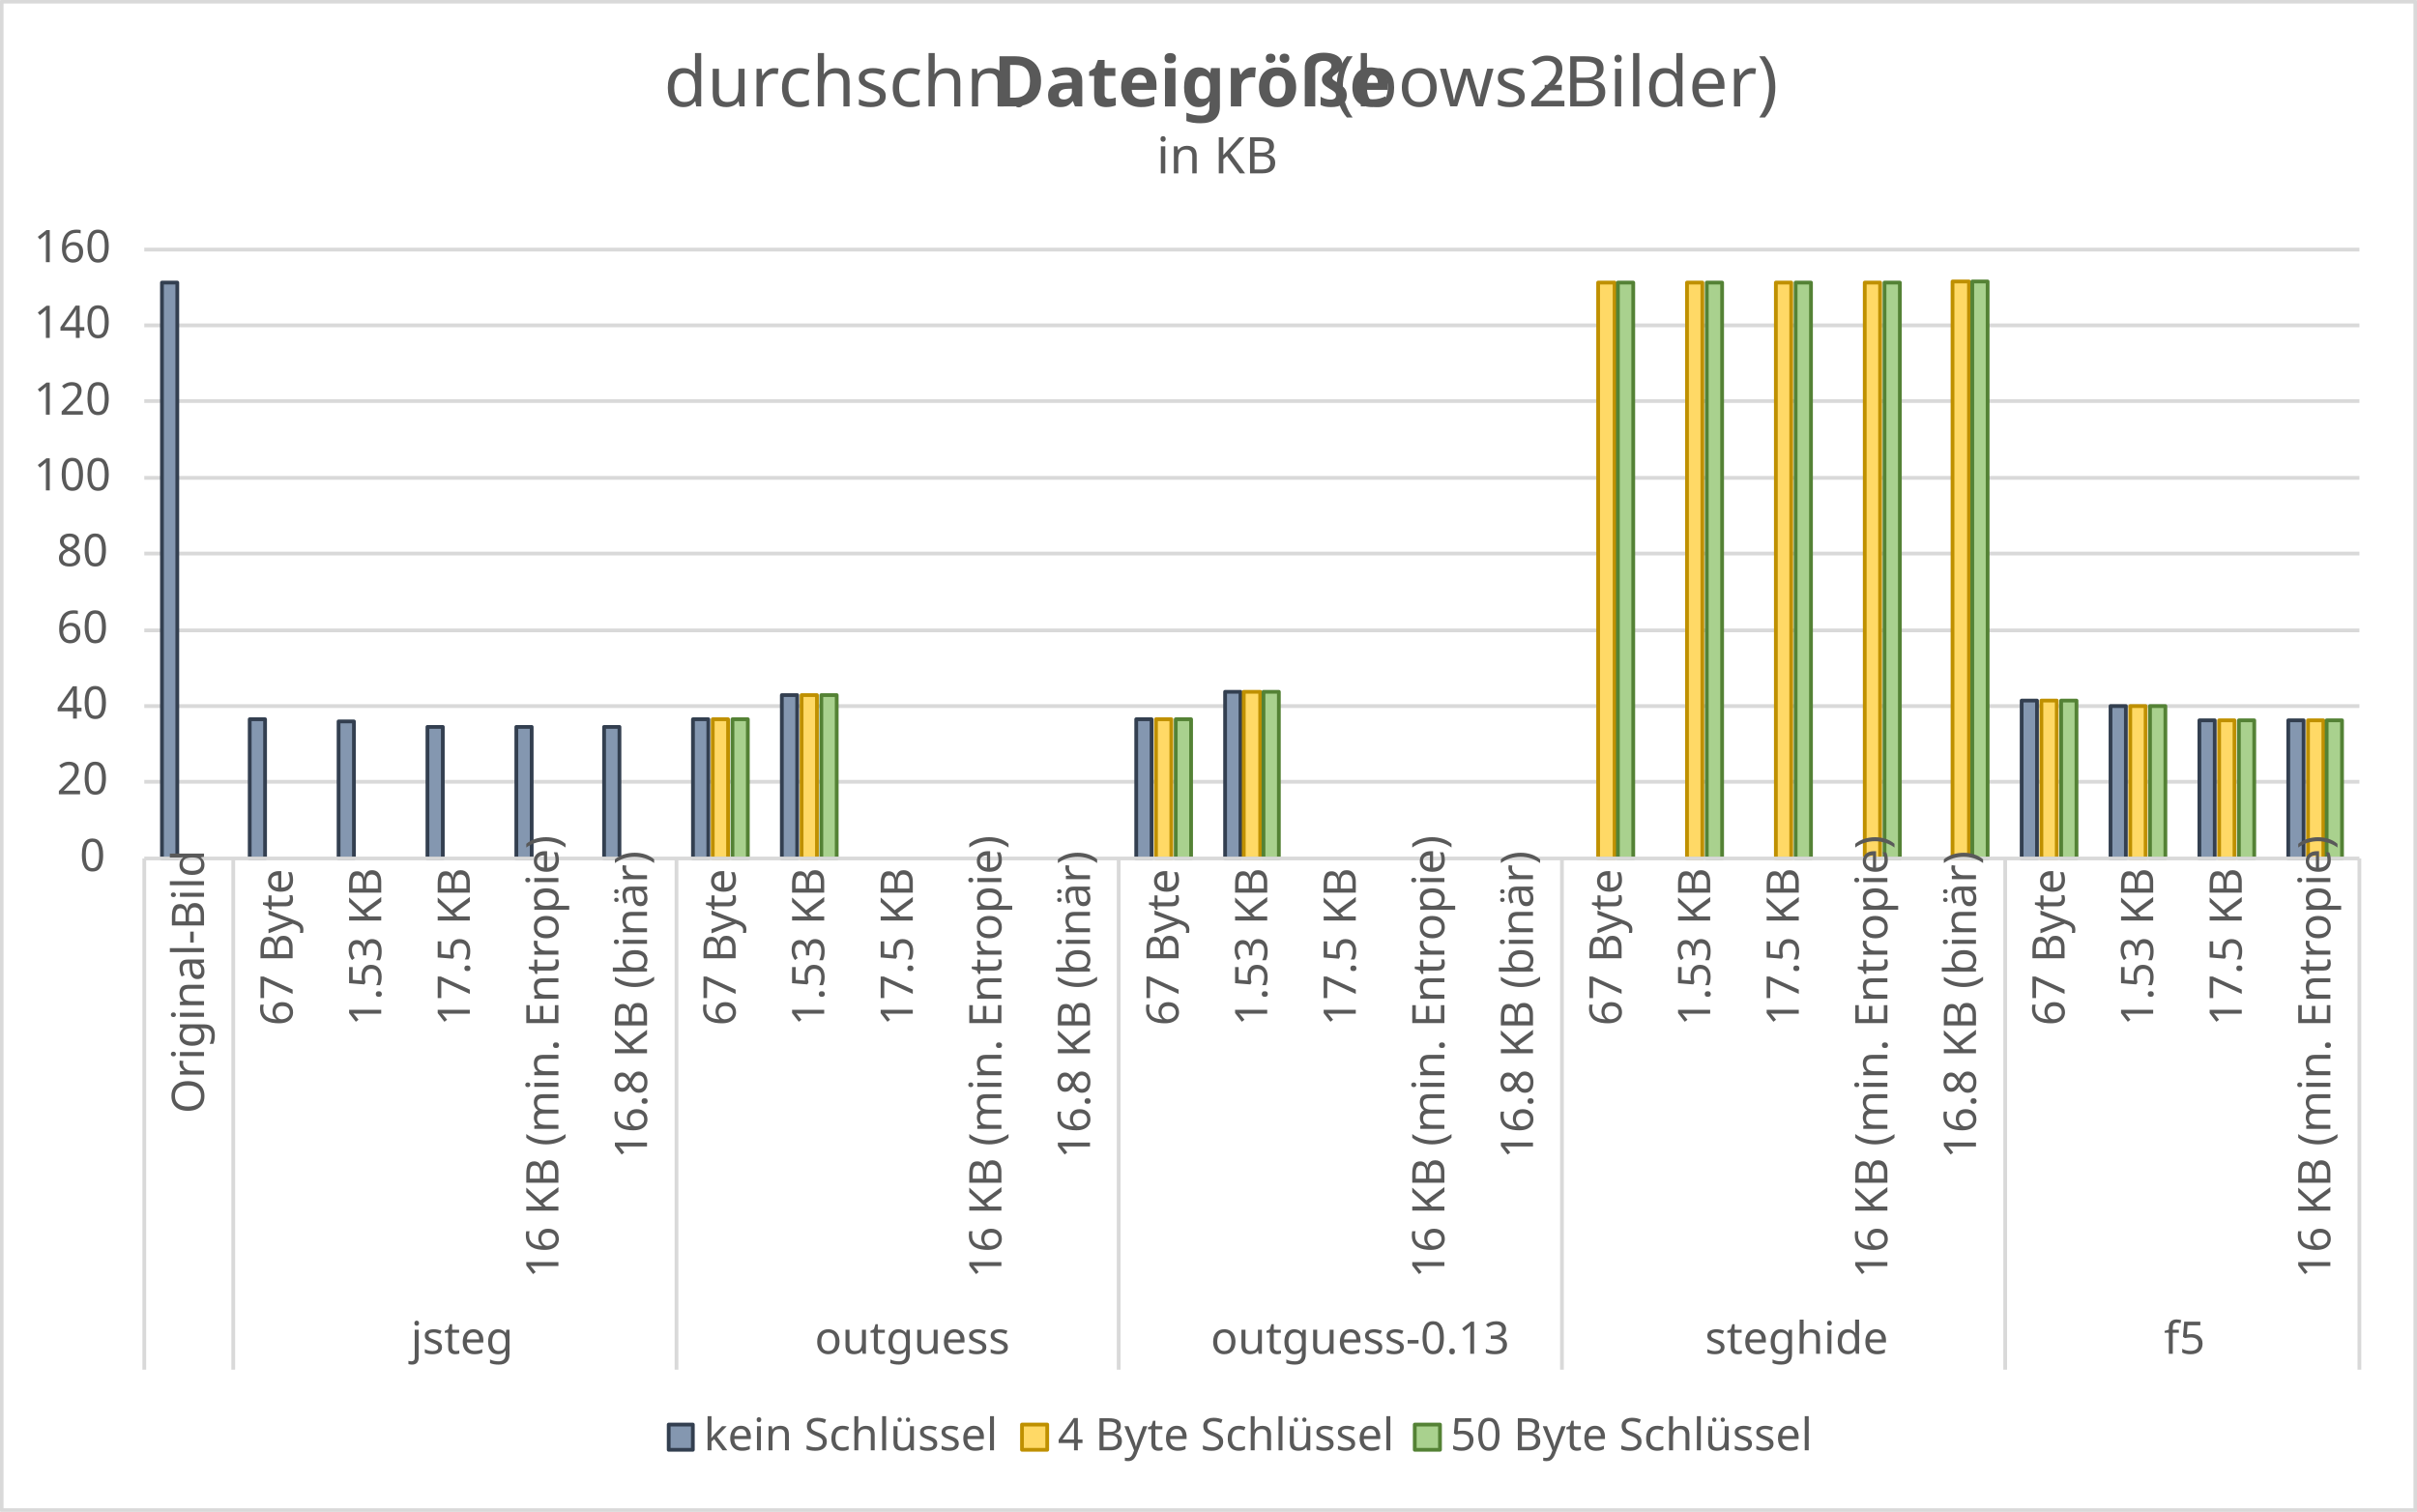
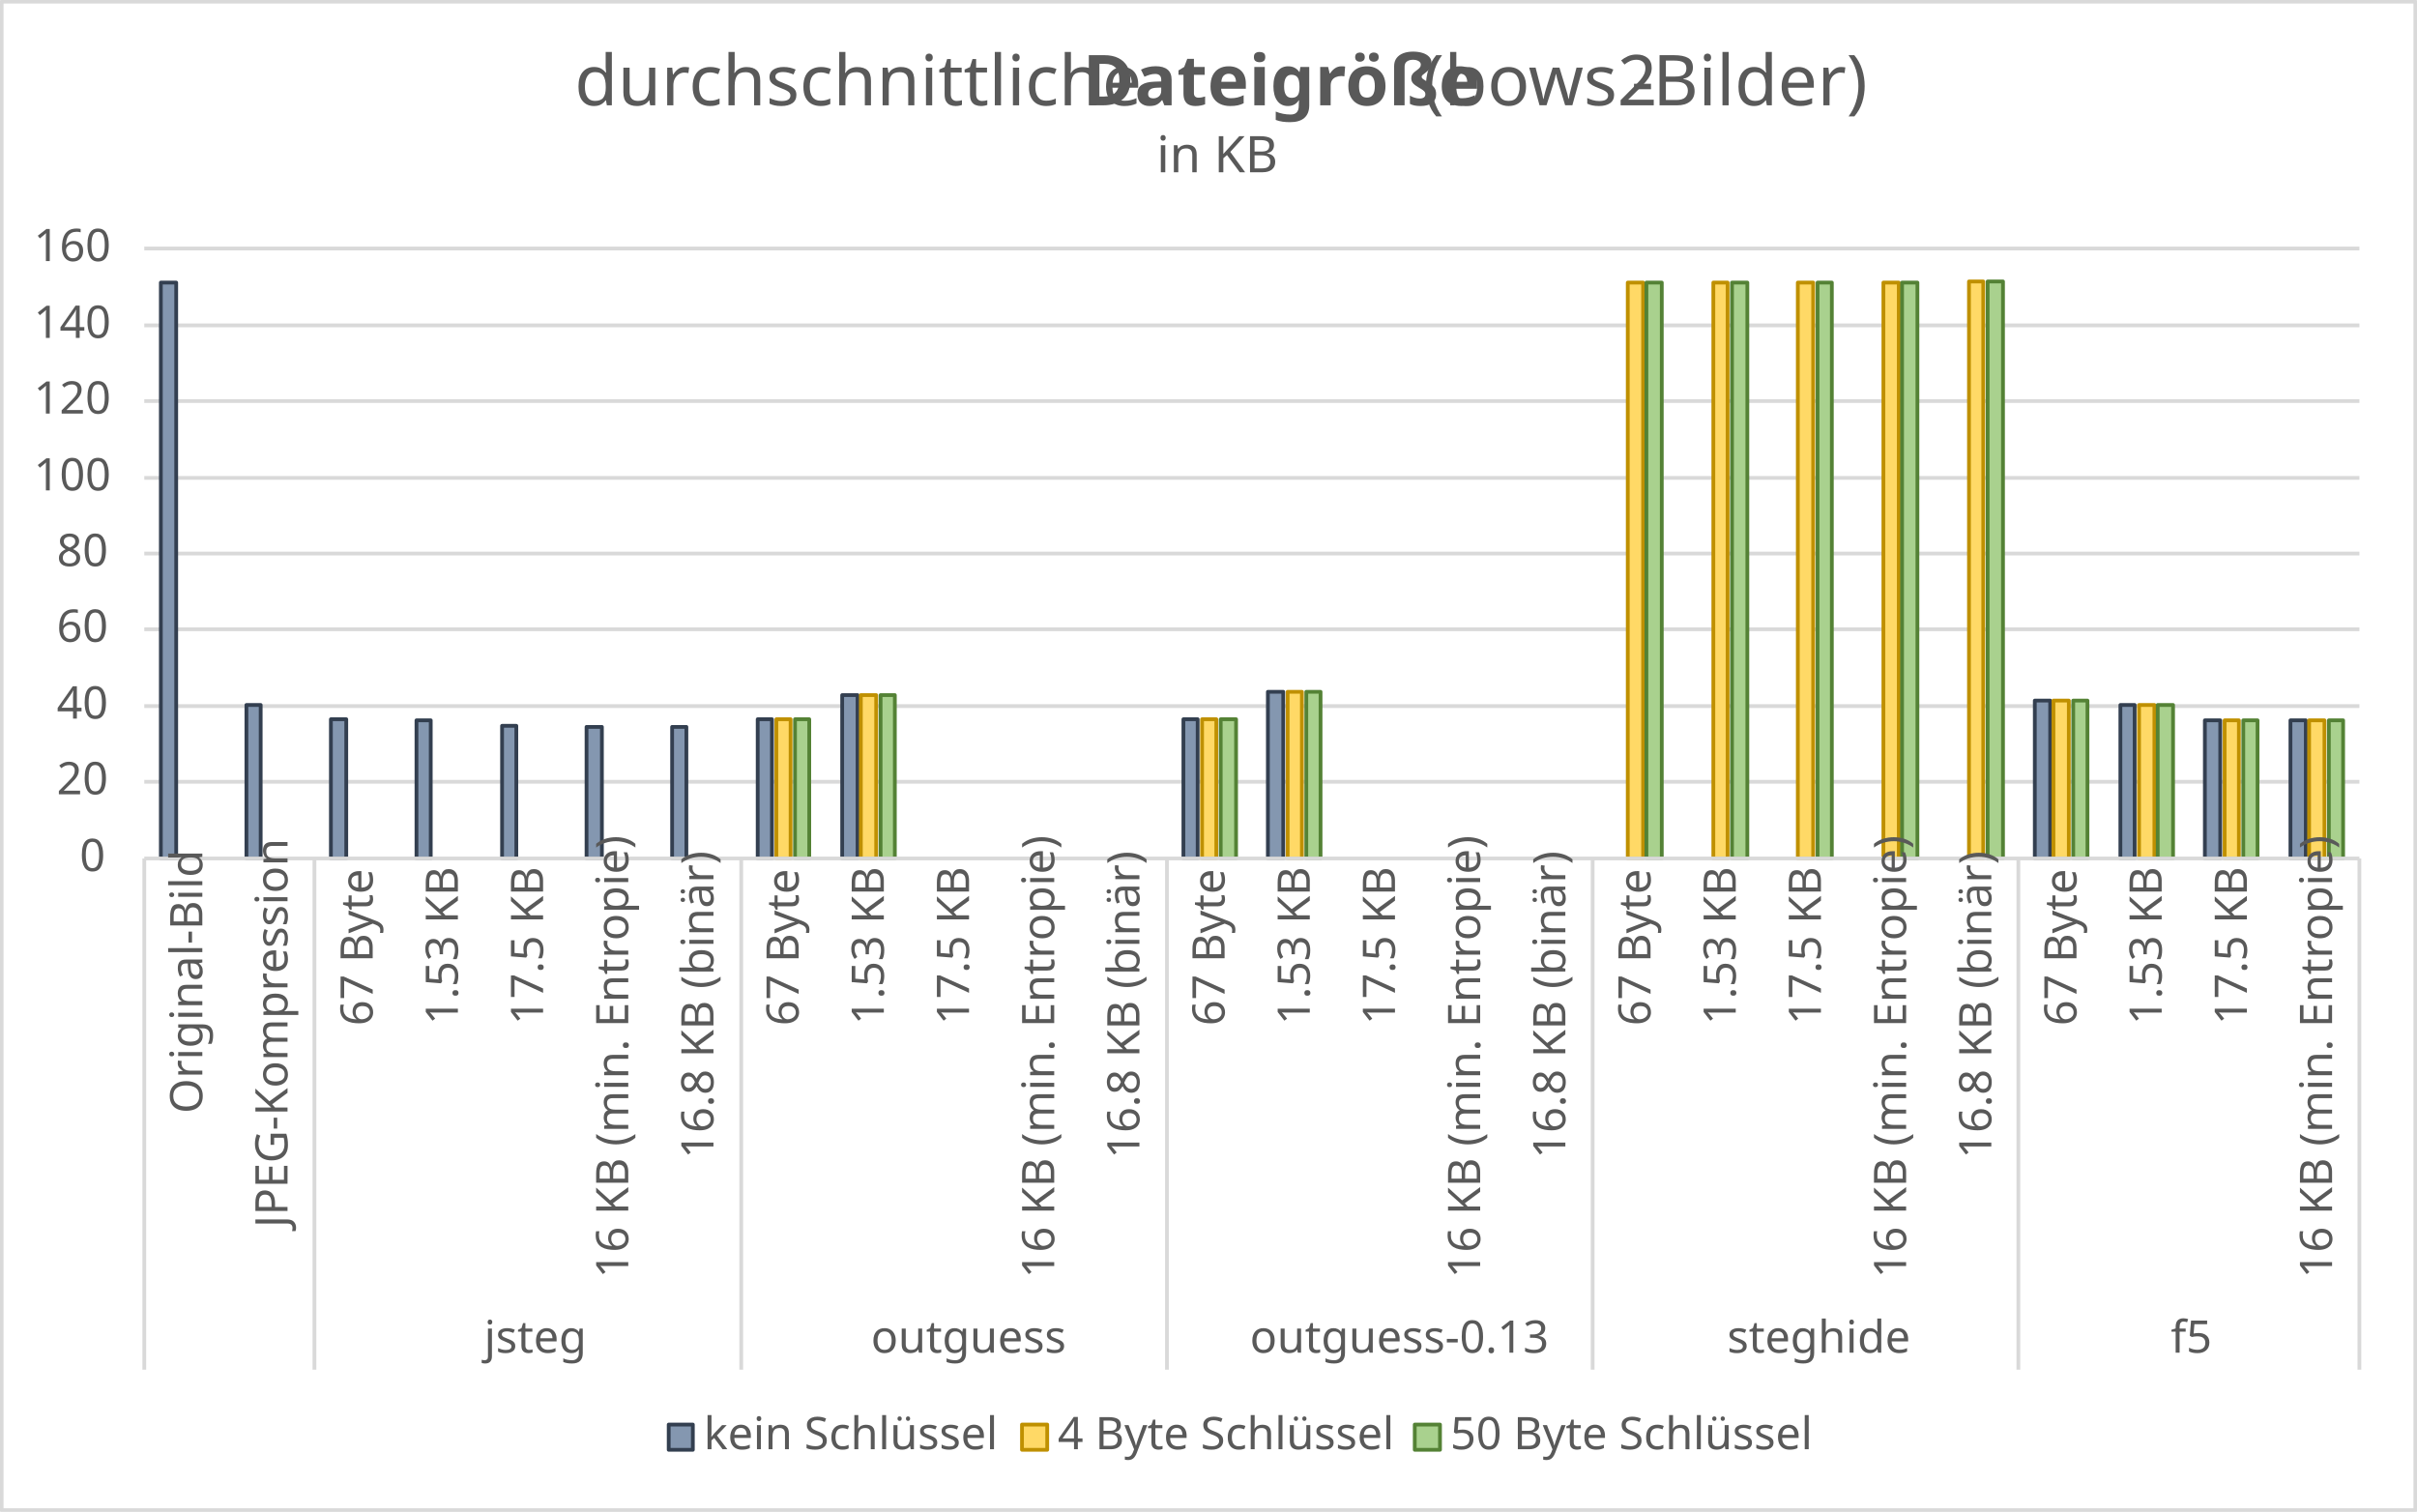
<svg xmlns="http://www.w3.org/2000/svg" width="2203" height="1378" xml:space="preserve" overflow="hidden">
  <defs>
    <clipPath id="clip0">
-       <rect x="2749" y="2130" width="2203" height="1378" />
+       <rect x="2749" y="2199" width="2203" height="1378" />
    </clipPath>
    <clipPath id="clip1">
-       <rect x="2750" y="2131" width="2200" height="1375" />
+       <rect x="2750" y="2200" width="2200" height="1375" />
    </clipPath>
    <clipPath id="clip2">
-       <rect x="2880" y="2357" width="2023" height="558" />
+       <rect x="2880" y="2425" width="2023" height="559" />
    </clipPath>
    <clipPath id="clip3">
-       <rect x="2880" y="2357" width="2023" height="558" />
+       <rect x="2880" y="2425" width="2023" height="559" />
    </clipPath>
    <clipPath id="clip4">
-       <rect x="2880" y="2357" width="2023" height="558" />
+       <rect x="2880" y="2425" width="2023" height="559" />
    </clipPath>
    <clipPath id="clip5">
-       <rect x="2750" y="2131" width="2200" height="1375" />
+       <rect x="2750" y="2200" width="2200" height="1375" />
    </clipPath>
    <clipPath id="clip6">
-       <rect x="2750" y="2131" width="2200" height="1375" />
+       <rect x="2750" y="2200" width="2200" height="1375" />
    </clipPath>
    <clipPath id="clip7">
-       <rect x="2750" y="2131" width="2200" height="1375" />
+       <rect x="2750" y="2200" width="2200" height="1375" />
    </clipPath>
    <clipPath id="clip8">
-       <rect x="2750" y="2131" width="2200" height="1375" />
+       <rect x="2750" y="2200" width="2200" height="1375" />
    </clipPath>
    <clipPath id="clip9">
-       <rect x="2750" y="2131" width="2200" height="1375" />
+       <rect x="2750" y="2200" width="2200" height="1375" />
    </clipPath>
    <clipPath id="clip10">
-       <rect x="2750" y="2131" width="2200" height="1375" />
+       <rect x="2750" y="2200" width="2200" height="1375" />
    </clipPath>
    <clipPath id="clip11">
-       <rect x="2750" y="2131" width="2200" height="1375" />
+       <rect x="2750" y="2200" width="2200" height="1375" />
    </clipPath>
    <clipPath id="clip12">
-       <rect x="2750" y="2131" width="2200" height="1375" />
+       <rect x="2750" y="2200" width="2200" height="1375" />
    </clipPath>
    <clipPath id="clip13">
-       <rect x="2750" y="2131" width="2200" height="1375" />
+       <rect x="2750" y="2200" width="2200" height="1375" />
    </clipPath>
    <clipPath id="clip14">
-       <rect x="2750" y="2131" width="2200" height="1375" />
+       <rect x="2750" y="2200" width="2200" height="1375" />
    </clipPath>
    <clipPath id="clip15">
-       <rect x="2750" y="2131" width="2200" height="1375" />
+       <rect x="2750" y="2200" width="2200" height="1375" />
    </clipPath>
    <clipPath id="clip16">
-       <rect x="2750" y="2131" width="2200" height="1375" />
+       <rect x="2750" y="2200" width="2200" height="1375" />
    </clipPath>
    <clipPath id="clip17">
-       <rect x="2750" y="2131" width="2200" height="1375" />
+       <rect x="2750" y="2200" width="2200" height="1375" />
    </clipPath>
    <clipPath id="clip18">
-       <rect x="2750" y="2131" width="2200" height="1375" />
+       <rect x="2750" y="2200" width="2200" height="1375" />
    </clipPath>
    <clipPath id="clip19">
-       <rect x="2750" y="2131" width="2200" height="1375" />
+       <rect x="2750" y="2200" width="2200" height="1375" />
    </clipPath>
    <clipPath id="clip20">
-       <rect x="2750" y="2131" width="2200" height="1375" />
+       <rect x="2750" y="2200" width="2200" height="1375" />
    </clipPath>
    <clipPath id="clip21">
-       <rect x="2750" y="2131" width="2200" height="1375" />
+       <rect x="2750" y="2200" width="2200" height="1375" />
    </clipPath>
    <clipPath id="clip22">
-       <rect x="2750" y="2131" width="2200" height="1375" />
+       <rect x="2750" y="2200" width="2200" height="1375" />
    </clipPath>
    <clipPath id="clip23">
-       <rect x="2750" y="2131" width="2200" height="1375" />
+       <rect x="2750" y="2200" width="2200" height="1375" />
    </clipPath>
    <clipPath id="clip24">
-       <rect x="2750" y="2131" width="2200" height="1375" />
+       <rect x="2750" y="2200" width="2200" height="1375" />
    </clipPath>
    <clipPath id="clip25">
-       <rect x="2750" y="2131" width="2200" height="1375" />
+       <rect x="2750" y="2200" width="2200" height="1375" />
    </clipPath>
    <clipPath id="clip26">
-       <rect x="2750" y="2131" width="2200" height="1375" />
+       <rect x="2750" y="2200" width="2200" height="1375" />
    </clipPath>
    <clipPath id="clip27">
-       <rect x="2750" y="2131" width="2200" height="1375" />
+       <rect x="2750" y="2200" width="2200" height="1375" />
    </clipPath>
    <clipPath id="clip28">
-       <rect x="2750" y="2131" width="2200" height="1375" />
+       <rect x="2750" y="2200" width="2200" height="1375" />
    </clipPath>
    <clipPath id="clip29">
-       <rect x="2750" y="2131" width="2200" height="1375" />
+       <rect x="2750" y="2200" width="2200" height="1375" />
    </clipPath>
    <clipPath id="clip30">
-       <rect x="2750" y="2131" width="2200" height="1375" />
+       <rect x="2750" y="2200" width="2200" height="1375" />
    </clipPath>
    <clipPath id="clip31">
-       <rect x="2750" y="2131" width="2200" height="1375" />
+       <rect x="2750" y="2200" width="2200" height="1375" />
    </clipPath>
    <clipPath id="clip32">
-       <rect x="2750" y="2131" width="2200" height="1375" />
+       <rect x="2750" y="2200" width="2200" height="1375" />
    </clipPath>
    <clipPath id="clip33">
-       <rect x="2750" y="2131" width="2200" height="1375" />
+       <rect x="2750" y="2200" width="2200" height="1375" />
    </clipPath>
    <clipPath id="clip34">
-       <rect x="2750" y="2131" width="2200" height="1375" />
+       <rect x="2750" y="2200" width="2200" height="1375" />
    </clipPath>
    <clipPath id="clip35">
-       <rect x="2750" y="2131" width="2200" height="1375" />
+       <rect x="2750" y="2200" width="2200" height="1375" />
    </clipPath>
    <clipPath id="clip36">
-       <rect x="2750" y="2131" width="2200" height="1375" />
+       <rect x="2750" y="2200" width="2200" height="1375" />
    </clipPath>
    <clipPath id="clip37">
-       <rect x="2750" y="2131" width="2200" height="1375" />
+       <rect x="2750" y="2200" width="2200" height="1375" />
    </clipPath>
    <clipPath id="clip38">
-       <rect x="2750" y="2131" width="2200" height="1375" />
+       <rect x="2750" y="2200" width="2200" height="1375" />
    </clipPath>
    <clipPath id="clip39">
-       <rect x="2750" y="2131" width="2200" height="1375" />
+       <rect x="2750" y="2200" width="2200" height="1375" />
    </clipPath>
    <clipPath id="clip40">
-       <rect x="2750" y="2131" width="2200" height="1375" />
+       <rect x="2750" y="2200" width="2200" height="1375" />
    </clipPath>
    <clipPath id="clip41">
-       <rect x="2750" y="2131" width="2200" height="1375" />
+       <rect x="2750" y="2200" width="2200" height="1375" />
    </clipPath>
    <clipPath id="clip42">
-       <rect x="2750" y="2131" width="2200" height="1375" />
+       <rect x="2750" y="2200" width="2200" height="1375" />
    </clipPath>
    <clipPath id="clip43">
-       <rect x="2750" y="2131" width="2200" height="1375" />
+       <rect x="2750" y="2200" width="2200" height="1375" />
    </clipPath>
    <clipPath id="clip44">
-       <rect x="2750" y="2131" width="2200" height="1375" />
+       <rect x="2750" y="2200" width="2200" height="1375" />
    </clipPath>
    <clipPath id="clip45">
-       <rect x="2750" y="2131" width="2200" height="1375" />
+       <rect x="2750" y="2200" width="2200" height="1375" />
    </clipPath>
    <clipPath id="clip46">
-       <rect x="2750" y="2131" width="2200" height="1375" />
+       <rect x="2750" y="2200" width="2200" height="1375" />
    </clipPath>
    <clipPath id="clip47">
-       <rect x="2750" y="2131" width="2200" height="1375" />
+       <rect x="2750" y="2200" width="2200" height="1375" />
    </clipPath>
    <clipPath id="clip48">
-       <rect x="2750" y="2131" width="2200" height="1375" />
+       <rect x="2750" y="2200" width="2200" height="1375" />
    </clipPath>
    <clipPath id="clip49">
-       <rect x="2750" y="2131" width="2200" height="1375" />
+       <rect x="2750" y="2200" width="2200" height="1375" />
    </clipPath>
    <clipPath id="clip50">
-       <rect x="2750" y="2131" width="2200" height="1375" />
+       <rect x="2750" y="2200" width="2200" height="1375" />
    </clipPath>
    <clipPath id="clip51">
-       <rect x="2750" y="2131" width="2200" height="1375" />
+       <rect x="2750" y="2200" width="2200" height="1375" />
    </clipPath>
    <clipPath id="clip52">
-       <rect x="2750" y="2131" width="2200" height="1375" />
+       <rect x="2750" y="2200" width="2200" height="1375" />
    </clipPath>
    <clipPath id="clip53">
-       <rect x="2750" y="2131" width="2200" height="1375" />
+       <rect x="2750" y="2200" width="2200" height="1375" />
    </clipPath>
    <clipPath id="clip54">
-       <rect x="2750" y="2131" width="2200" height="1375" />
+       <rect x="2750" y="2200" width="2200" height="1375" />
    </clipPath>
    <clipPath id="clip55">
-       <rect x="2750" y="2131" width="2200" height="1375" />
+       <rect x="2750" y="2200" width="2200" height="1375" />
    </clipPath>
    <clipPath id="clip56">
-       <rect x="2750" y="2131" width="2200" height="1375" />
+       <rect x="2750" y="2200" width="2200" height="1375" />
    </clipPath>
    <clipPath id="clip57">
-       <rect x="2750" y="2131" width="2200" height="1375" />
+       <rect x="2750" y="2200" width="2200" height="1375" />
    </clipPath>
    <clipPath id="clip58">
-       <rect x="2750" y="2131" width="2200" height="1375" />
+       <rect x="2750" y="2200" width="2200" height="1375" />
+     </clipPath>
+     <clipPath id="clip59">
+       <rect x="2750" y="2200" width="2200" height="1375" />
    </clipPath>
  </defs>
-   <g clip-path="url(#clip0)" transform="translate(-2749 -2130)">
-     <rect x="2750" y="2131" width="2200" height="1375" fill="#FFFFFF" />
+   <g clip-path="url(#clip0)" transform="translate(-2749 -2199)">
+     <rect x="2750" y="2200" width="2200" height="1375" fill="#FFFFFF" />
    <g clip-path="url(#clip1)">
-       <path d="M2880.5 2842.59 4899.5 2842.59M2880.5 2773.59 4899.5 2773.59M2880.5 2704.59 4899.5 2704.59M2880.5 2634.59 4899.5 2634.59M2880.5 2565.58 4899.5 2565.58M2880.5 2495.58 4899.5 2495.58M2880.5 2426.58 4899.5 2426.58M2880.5 2357.5 4899.5 2357.5" stroke="#D9D9D9" stroke-width="3.438" stroke-linejoin="round" stroke-miterlimit="10" fill="none" />
+       <path d="M2880.5 2911.6 4899.5 2911.6M2880.5 2842.59 4899.5 2842.59M2880.5 2772.59 4899.5 2772.59M2880.5 2703.59 4899.5 2703.59M2880.5 2634.59 4899.5 2634.59M2880.5 2564.58 4899.5 2564.58M2880.5 2495.58 4899.5 2495.58M2880.5 2425.5 4899.5 2425.5" stroke="#D9D9D9" stroke-width="3.438" stroke-linejoin="round" stroke-miterlimit="10" fill="none" />
    </g>
    <g clip-path="url(#clip2)">
-       <path d="M2896.6 2387.58 2910.6 2387.58 2910.6 2912.5 2896.6 2912.5ZM2976.6 2785.59 2990.6 2785.59 2990.6 2912.5 2976.6 2912.5ZM3057.6 2787.59 3071.6 2787.59 3071.6 2912.5 3057.6 2912.5ZM3138.6 2792.59 3152.6 2792.59 3152.6 2912.5 3138.6 2912.5ZM3219.61 2792.59 3233.61 2792.59 3233.61 2912.5 3219.61 2912.5ZM3299.61 2792.59 3313.61 2792.59 3313.61 2912.5 3299.61 2912.5ZM3380.61 2785.59 3394.61 2785.59 3394.61 2912.5 3380.61 2912.5ZM3461.61 2763.59 3475.61 2763.59 3475.61 2912.5 3461.61 2912.5ZM3784.62 2785.59 3798.62 2785.59 3798.62 2912.5 3784.62 2912.5ZM3865.63 2760.59 3879.63 2760.59 3879.63 2912.5 3865.63 2912.5ZM4591.65 2768.59 4605.65 2768.59 4605.65 2912.5 4591.65 2912.5ZM4672.65 2773.59 4686.65 2773.59 4686.65 2912.5 4672.65 2912.5ZM4753.66 2786.59 4767.66 2786.59 4767.66 2912.5 4753.66 2912.5ZM4834.66 2786.59 4848.66 2786.59 4848.66 2912.5 4834.66 2912.5Z" stroke="#333F50" stroke-width="3.438" stroke-linejoin="round" stroke-miterlimit="10" fill="#8497B0" />
+       <path d="M2895.6 2456.58 2909.6 2456.58 2909.6 2981.5 2895.6 2981.5ZM2973.6 2841.59 2986.6 2841.59 2986.6 2981.5 2973.6 2981.5ZM3050.6 2854.59 3064.6 2854.59 3064.6 2981.5 3050.6 2981.5ZM3128.6 2855.59 3141.6 2855.59 3141.6 2981.5 3128.6 2981.5ZM3206.61 2860.59 3219.61 2860.59 3219.61 2981.5 3206.61 2981.5ZM3283.61 2861.59 3297.61 2861.59 3297.61 2981.5 3283.61 2981.5ZM3361.61 2861.59 3374.61 2861.59 3374.61 2981.5 3361.61 2981.5ZM3439.61 2854.59 3452.61 2854.59 3452.61 2981.5 3439.61 2981.5ZM3516.62 2832.59 3530.62 2832.59 3530.62 2981.5 3516.62 2981.5ZM3827.63 2854.59 3840.63 2854.59 3840.63 2981.5 3827.63 2981.5ZM3904.63 2829.59 3918.63 2829.59 3918.63 2981.5 3904.63 2981.5ZM4603.65 2837.59 4617.65 2837.59 4617.65 2981.5 4603.65 2981.5ZM4681.65 2841.59 4694.65 2841.59 4694.65 2981.5 4681.65 2981.5ZM4758.66 2855.59 4772.66 2855.59 4772.66 2981.5 4758.66 2981.5ZM4836.66 2855.59 4850.66 2855.59 4850.66 2981.5 4836.66 2981.5Z" stroke="#333F50" stroke-width="3.438" stroke-linejoin="round" stroke-miterlimit="10" fill="#8497B0" />
    </g>
    <g clip-path="url(#clip3)">
-       <path d="M3398.61 2785.59 3412.61 2785.59 3412.61 2912.5 3398.61 2912.5ZM3479.61 2763.59 3493.61 2763.59 3493.61 2912.5 3479.61 2912.5ZM3802.62 2785.59 3816.63 2785.59 3816.63 2912.5 3802.62 2912.5ZM3882.63 2760.59 3897.63 2760.59 3897.63 2912.5 3882.63 2912.5ZM4205.64 2387.58 4220.64 2387.58 4220.64 2912.5 4205.64 2912.5ZM4286.64 2387.58 4300.64 2387.58 4300.64 2912.5 4286.64 2912.5ZM4367.64 2387.58 4381.64 2387.58 4381.64 2912.5 4367.64 2912.5ZM4448.65 2387.58 4462.65 2387.58 4462.65 2912.5 4448.65 2912.5ZM4528.65 2386.58 4543.65 2386.58 4543.65 2912.5 4528.65 2912.5ZM4609.65 2768.59 4623.65 2768.59 4623.65 2912.5 4609.65 2912.5ZM4690.65 2773.59 4704.65 2773.59 4704.65 2912.5 4690.65 2912.5ZM4771.66 2786.59 4785.66 2786.59 4785.66 2912.5 4771.66 2912.5ZM4852.66 2786.59 4866.66 2786.59 4866.66 2912.5 4852.66 2912.5Z" stroke="#BF9000" stroke-width="3.438" stroke-linejoin="round" stroke-miterlimit="10" fill="#FFD966" />
+       <path d="M3456.61 2854.59 3469.61 2854.59 3469.61 2981.5 3456.61 2981.5ZM3533.62 2832.59 3547.62 2832.59 3547.62 2981.5 3533.62 2981.5ZM3844.63 2854.59 3857.63 2854.59 3857.63 2981.5 3844.63 2981.5ZM3922.63 2829.59 3935.63 2829.59 3935.63 2981.5 3922.63 2981.5ZM4232.64 2456.58 4246.64 2456.58 4246.64 2981.5 4232.64 2981.5ZM4310.64 2456.58 4323.64 2456.58 4323.64 2981.5 4310.64 2981.5ZM4387.64 2456.58 4401.64 2456.58 4401.64 2981.5 4387.64 2981.5ZM4465.65 2456.58 4479.65 2456.58 4479.65 2981.5 4465.65 2981.5ZM4543.65 2455.58 4556.65 2455.58 4556.65 2981.5 4543.65 2981.5ZM4620.65 2837.59 4634.65 2837.59 4634.65 2981.5 4620.65 2981.5ZM4698.65 2841.59 4712.65 2841.59 4712.65 2981.5 4698.65 2981.5ZM4776.66 2855.59 4789.66 2855.59 4789.66 2981.5 4776.66 2981.5ZM4853.66 2855.59 4867.66 2855.59 4867.66 2981.5 4853.66 2981.5Z" stroke="#BF9000" stroke-width="3.438" stroke-linejoin="round" stroke-miterlimit="10" fill="#FFD966" />
    </g>
    <g clip-path="url(#clip4)">
-       <path d="M3416.61 2785.59 3430.61 2785.59 3430.61 2912.5 3416.61 2912.5ZM3497.61 2763.59 3511.62 2763.59 3511.62 2912.5 3497.61 2912.5ZM3820.63 2785.59 3834.63 2785.59 3834.63 2912.5 3820.63 2912.5ZM3900.63 2760.59 3914.63 2760.59 3914.63 2912.5 3900.63 2912.5ZM4223.64 2387.58 4237.64 2387.58 4237.64 2912.5 4223.64 2912.5ZM4304.64 2387.58 4318.64 2387.58 4318.64 2912.5 4304.64 2912.5ZM4385.64 2387.58 4399.64 2387.58 4399.64 2912.5 4385.64 2912.5ZM4466.65 2387.58 4480.65 2387.58 4480.65 2912.5 4466.65 2912.5ZM4546.65 2386.58 4560.65 2386.58 4560.65 2912.5 4546.65 2912.5ZM4627.65 2768.59 4641.65 2768.59 4641.65 2912.5 4627.65 2912.5ZM4708.65 2773.59 4722.66 2773.59 4722.66 2912.5 4708.65 2912.5ZM4789.66 2786.59 4803.66 2786.59 4803.66 2912.5 4789.66 2912.5ZM4869.66 2786.59 4883.66 2786.59 4883.66 2912.5 4869.66 2912.5Z" stroke="#548235" stroke-width="3.438" stroke-linejoin="round" stroke-miterlimit="10" fill="#A9D18E" />
+       <path d="M3473.61 2854.59 3486.61 2854.59 3486.61 2981.5 3473.61 2981.5ZM3551.62 2832.59 3564.62 2832.59 3564.62 2981.5 3551.62 2981.5ZM3861.63 2854.59 3875.63 2854.59 3875.63 2981.5 3861.63 2981.5ZM3939.63 2829.59 3952.63 2829.59 3952.63 2981.5 3939.63 2981.5ZM4249.64 2456.58 4263.64 2456.58 4263.64 2981.5 4249.64 2981.5ZM4327.64 2456.58 4341.64 2456.58 4341.64 2981.5 4327.64 2981.5ZM4405.64 2456.58 4418.65 2456.58 4418.65 2981.5 4405.64 2981.5ZM4482.65 2456.58 4496.65 2456.58 4496.65 2981.5 4482.65 2981.5ZM4560.65 2455.58 4574.65 2455.58 4574.65 2981.5 4560.65 2981.5ZM4638.65 2837.59 4651.65 2837.59 4651.65 2981.5 4638.65 2981.5ZM4715.66 2841.59 4729.66 2841.59 4729.66 2981.5 4715.66 2981.5ZM4793.66 2855.59 4806.66 2855.59 4806.66 2981.5 4793.66 2981.5ZM4871.66 2855.59 4884.66 2855.59 4884.66 2981.5 4871.66 2981.5Z" stroke="#548235" stroke-width="3.438" stroke-linejoin="round" stroke-miterlimit="10" fill="#A9D18E" />
    </g>
    <g clip-path="url(#clip5)">
-       <path d="M2880.5 2912.5 4899.5 2912.5" stroke="#D9D9D9" stroke-width="3.438" stroke-linejoin="round" stroke-miterlimit="10" fill="none" fill-rule="evenodd" />
+       <path d="M2880.5 2981.5 4899.5 2981.5" stroke="#D9D9D9" stroke-width="3.438" stroke-linejoin="round" stroke-miterlimit="10" fill="none" fill-rule="evenodd" />
    </g>
    <g clip-path="url(#clip6)">
-       <path d="M2880.5 2912.5 2880.5 3298.5M2961.6 2912.5 2961.6 3298.5M3365.61 2912.5 3365.61 3298.5M3768.62 2912.5 3768.62 3298.5M4172.64 2912.5 4172.64 3298.5M4576.65 2912.5 4576.65 3298.5M4899.5 2912.5 4899.5 3298.5" stroke="#D9D9D9" stroke-width="3.438" stroke-linejoin="round" stroke-miterlimit="10" fill="none" />
+       <path d="M2880.5 2981.5 2880.5 3367.5M3035.6 2981.5 3035.6 3367.5M3424.61 2981.5 3424.61 3367.5M3812.63 2981.5 3812.63 3367.5M4200.64 2981.5 4200.64 3367.5M4588.65 2981.5 4588.65 3367.5M4899.5 2981.5 4899.5 3367.5" stroke="#D9D9D9" stroke-width="3.438" stroke-linejoin="round" stroke-miterlimit="10" fill="none" />
    </g>
    <g clip-path="url(#clip7)">
-       <path d="M2880.5 3298.5 2880.5 3378.5M2961.6 3298.5 2961.6 3378.5M3365.61 3298.5 3365.61 3378.5M3768.62 3298.5 3768.62 3378.5M4172.64 3298.5 4172.64 3378.5M4576.65 3298.5 4576.65 3378.5M4899.5 3298.5 4899.5 3378.5" stroke="#D9D9D9" stroke-width="3.438" stroke-linejoin="round" stroke-miterlimit="10" fill="none" />
+       <path d="M2880.5 3367.5 2880.5 3447.5M3035.6 3367.5 3035.6 3447.5M3424.61 3367.5 3424.61 3447.5M3812.63 3367.5 3812.63 3447.5M4200.64 3367.5 4200.64 3447.5M4588.65 3367.5 4588.65 3447.5M4899.5 3367.5 4899.5 3447.5" stroke="#D9D9D9" stroke-width="3.438" stroke-linejoin="round" stroke-miterlimit="10" fill="none" />
    </g>
    <g clip-path="url(#clip8)">
-       <text fill="#595959" font-family="Calibri,Calibri_MSFontService,sans-serif" font-weight="400" font-size="41" transform="matrix(1 0 0 1 2821.59 2924)">0</text>
+       <text fill="#595959" font-family="Calibri,Calibri_MSFontService,sans-serif" font-weight="400" font-size="41" transform="matrix(1 0 0 1 2821.59 2993)">0</text>
    </g>
    <g clip-path="url(#clip9)">
-       <text fill="#595959" font-family="Calibri,Calibri_MSFontService,sans-serif" font-weight="400" font-size="41" transform="matrix(1 0 0 1 2800.69 2854)">20</text>
+       <text fill="#595959" font-family="Calibri,Calibri_MSFontService,sans-serif" font-weight="400" font-size="41" transform="matrix(1 0 0 1 2800.69 2923)">20</text>
    </g>
    <g clip-path="url(#clip10)">
-       <text fill="#595959" font-family="Calibri,Calibri_MSFontService,sans-serif" font-weight="400" font-size="41" transform="matrix(1 0 0 1 2800.69 2785)">40</text>
+       <text fill="#595959" font-family="Calibri,Calibri_MSFontService,sans-serif" font-weight="400" font-size="41" transform="matrix(1 0 0 1 2800.69 2854)">40</text>
    </g>
    <g clip-path="url(#clip11)">
-       <text fill="#595959" font-family="Calibri,Calibri_MSFontService,sans-serif" font-weight="400" font-size="41" transform="matrix(1 0 0 1 2800.69 2716)">60</text>
+       <text fill="#595959" font-family="Calibri,Calibri_MSFontService,sans-serif" font-weight="400" font-size="41" transform="matrix(1 0 0 1 2800.69 2784)">60</text>
    </g>
    <g clip-path="url(#clip12)">
-       <text fill="#595959" font-family="Calibri,Calibri_MSFontService,sans-serif" font-weight="400" font-size="41" transform="matrix(1 0 0 1 2800.69 2646)">80</text>
+       <text fill="#595959" font-family="Calibri,Calibri_MSFontService,sans-serif" font-weight="400" font-size="41" transform="matrix(1 0 0 1 2800.69 2715)">80</text>
    </g>
    <g clip-path="url(#clip13)">
-       <text fill="#595959" font-family="Calibri,Calibri_MSFontService,sans-serif" font-weight="400" font-size="41" transform="matrix(1 0 0 1 2779.79 2577)">100</text>
+       <text fill="#595959" font-family="Calibri,Calibri_MSFontService,sans-serif" font-weight="400" font-size="41" transform="matrix(1 0 0 1 2779.79 2646)">100</text>
    </g>
    <g clip-path="url(#clip14)">
-       <text fill="#595959" font-family="Calibri,Calibri_MSFontService,sans-serif" font-weight="400" font-size="41" transform="matrix(1 0 0 1 2779.79 2508)">120</text>
+       <text fill="#595959" font-family="Calibri,Calibri_MSFontService,sans-serif" font-weight="400" font-size="41" transform="matrix(1 0 0 1 2779.79 2576)">120</text>
    </g>
    <g clip-path="url(#clip15)">
-       <text fill="#595959" font-family="Calibri,Calibri_MSFontService,sans-serif" font-weight="400" font-size="41" transform="matrix(1 0 0 1 2779.79 2438)">140</text>
+       <text fill="#595959" font-family="Calibri,Calibri_MSFontService,sans-serif" font-weight="400" font-size="41" transform="matrix(1 0 0 1 2779.79 2507)">140</text>
    </g>
    <g clip-path="url(#clip16)">
-       <text fill="#595959" font-family="Calibri,Calibri_MSFontService,sans-serif" font-weight="400" font-size="41" transform="matrix(1 0 0 1 2779.79 2369)">160</text>
+       <text fill="#595959" font-family="Calibri,Calibri_MSFontService,sans-serif" font-weight="400" font-size="41" transform="matrix(1 0 0 1 2779.79 2437)">160</text>
    </g>
    <g clip-path="url(#clip17)">
-       <text fill="#595959" font-family="Calibri,Calibri_MSFontService,sans-serif" font-weight="400" font-size="41" transform="matrix(6.12323e-17 -1 1 6.12323e-17 2934.96 3145)">Original-Bild</text>
+       <text fill="#595959" font-family="Calibri,Calibri_MSFontService,sans-serif" font-weight="400" font-size="41" transform="matrix(6.12323e-17 -1 1 6.12323e-17 2933.41 3214)">Original-Bild</text>
    </g>
    <g clip-path="url(#clip18)">
-       <text fill="#595959" font-family="Calibri,Calibri_MSFontService,sans-serif" font-weight="400" font-size="41" transform="matrix(6.12323e-17 -1 1 6.12323e-17 3015.71 3065)">67 Byte</text>
+       <text fill="#595959" font-family="Calibri,Calibri_MSFontService,sans-serif" font-weight="400" font-size="41" transform="matrix(6.12323e-17 -1 1 6.12323e-17 3011.06 3318)">JPEG-Kompression</text>
    </g>
    <g clip-path="url(#clip19)">
-       <text fill="#595959" font-family="Calibri,Calibri_MSFontService,sans-serif" font-weight="400" font-size="41" transform="matrix(6.12323e-17 -1 1 6.12323e-17 3096.47 3065)">1.53 KB</text>
+       <text fill="#595959" font-family="Calibri,Calibri_MSFontService,sans-serif" font-weight="400" font-size="41" transform="matrix(6.12323e-17 -1 1 6.12323e-17 3088.7 3134)">67 Byte</text>
    </g>
    <g clip-path="url(#clip20)">
-       <text fill="#595959" font-family="Calibri,Calibri_MSFontService,sans-serif" font-weight="400" font-size="41" transform="matrix(6.12323e-17 -1 1 6.12323e-17 3177.22 3065)">17.5 KB</text>
+       <text fill="#595959" font-family="Calibri,Calibri_MSFontService,sans-serif" font-weight="400" font-size="41" transform="matrix(6.12323e-17 -1 1 6.12323e-17 3166.35 3133)">1.53 KB</text>
    </g>
    <g clip-path="url(#clip21)">
-       <text fill="#595959" font-family="Calibri,Calibri_MSFontService,sans-serif" font-weight="400" font-size="41" transform="matrix(6.12323e-17 -1 1 6.12323e-17 3257.97 3295)">16 KB (min. Entropie)</text>
+       <text fill="#595959" font-family="Calibri,Calibri_MSFontService,sans-serif" font-weight="400" font-size="41" transform="matrix(6.12323e-17 -1 1 6.12323e-17 3244 3133)">17.5 KB</text>
    </g>
    <g clip-path="url(#clip22)">
-       <text fill="#595959" font-family="Calibri,Calibri_MSFontService,sans-serif" font-weight="400" font-size="41" transform="matrix(6.12323e-17 -1 1 6.12323e-17 3338.73 3186)">16.8 KB (binär)</text>
+       <text fill="#595959" font-family="Calibri,Calibri_MSFontService,sans-serif" font-weight="400" font-size="41" transform="matrix(6.12323e-17 -1 1 6.12323e-17 3321.64 3364)">16 KB (min. Entropie)</text>
    </g>
    <g clip-path="url(#clip23)">
-       <text fill="#595959" font-family="Calibri,Calibri_MSFontService,sans-serif" font-weight="400" font-size="41" transform="matrix(6.12323e-17 -1 1 6.12323e-17 3419.48 3065)">67 Byte</text>
+       <text fill="#595959" font-family="Calibri,Calibri_MSFontService,sans-serif" font-weight="400" font-size="41" transform="matrix(6.12323e-17 -1 1 6.12323e-17 3399.29 3255)">16.8 KB (binär)</text>
    </g>
    <g clip-path="url(#clip24)">
-       <text fill="#595959" font-family="Calibri,Calibri_MSFontService,sans-serif" font-weight="400" font-size="41" transform="matrix(6.12323e-17 -1 1 6.12323e-17 3500.23 3065)">1.53 KB</text>
+       <text fill="#595959" font-family="Calibri,Calibri_MSFontService,sans-serif" font-weight="400" font-size="41" transform="matrix(6.12323e-17 -1 1 6.12323e-17 3476.94 3134)">67 Byte</text>
    </g>
    <g clip-path="url(#clip25)">
-       <text fill="#595959" font-family="Calibri,Calibri_MSFontService,sans-serif" font-weight="400" font-size="41" transform="matrix(6.12323e-17 -1 1 6.12323e-17 3580.98 3065)">17.5 KB</text>
+       <text fill="#595959" font-family="Calibri,Calibri_MSFontService,sans-serif" font-weight="400" font-size="41" transform="matrix(6.12323e-17 -1 1 6.12323e-17 3554.58 3133)">1.53 KB</text>
    </g>
    <g clip-path="url(#clip26)">
-       <text fill="#595959" font-family="Calibri,Calibri_MSFontService,sans-serif" font-weight="400" font-size="41" transform="matrix(6.12323e-17 -1 1 6.12323e-17 3661.74 3295)">16 KB (min. Entropie)</text>
+       <text fill="#595959" font-family="Calibri,Calibri_MSFontService,sans-serif" font-weight="400" font-size="41" transform="matrix(6.12323e-17 -1 1 6.12323e-17 3632.23 3133)">17.5 KB</text>
    </g>
    <g clip-path="url(#clip27)">
-       <text fill="#595959" font-family="Calibri,Calibri_MSFontService,sans-serif" font-weight="400" font-size="41" transform="matrix(6.12323e-17 -1 1 6.12323e-17 3742.49 3186)">16.8 KB (binär)</text>
+       <text fill="#595959" font-family="Calibri,Calibri_MSFontService,sans-serif" font-weight="400" font-size="41" transform="matrix(6.12323e-17 -1 1 6.12323e-17 3709.88 3364)">16 KB (min. Entropie)</text>
    </g>
    <g clip-path="url(#clip28)">
-       <text fill="#595959" font-family="Calibri,Calibri_MSFontService,sans-serif" font-weight="400" font-size="41" transform="matrix(6.12323e-17 -1 1 6.12323e-17 3823.24 3065)">67 Byte</text>
+       <text fill="#595959" font-family="Calibri,Calibri_MSFontService,sans-serif" font-weight="400" font-size="41" transform="matrix(6.12323e-17 -1 1 6.12323e-17 3787.53 3255)">16.8 KB (binär)</text>
    </g>
    <g clip-path="url(#clip29)">
-       <text fill="#595959" font-family="Calibri,Calibri_MSFontService,sans-serif" font-weight="400" font-size="41" transform="matrix(6.12323e-17 -1 1 6.12323e-17 3904 3065)">1.53 KB</text>
+       <text fill="#595959" font-family="Calibri,Calibri_MSFontService,sans-serif" font-weight="400" font-size="41" transform="matrix(6.12323e-17 -1 1 6.12323e-17 3865.17 3134)">67 Byte</text>
    </g>
    <g clip-path="url(#clip30)">
-       <text fill="#595959" font-family="Calibri,Calibri_MSFontService,sans-serif" font-weight="400" font-size="41" transform="matrix(6.12323e-17 -1 1 6.12323e-17 3984.75 3065)">17.5 KB</text>
+       <text fill="#595959" font-family="Calibri,Calibri_MSFontService,sans-serif" font-weight="400" font-size="41" transform="matrix(6.12323e-17 -1 1 6.12323e-17 3942.82 3133)">1.53 KB</text>
    </g>
    <g clip-path="url(#clip31)">
-       <text fill="#595959" font-family="Calibri,Calibri_MSFontService,sans-serif" font-weight="400" font-size="41" transform="matrix(6.12323e-17 -1 1 6.12323e-17 4065.5 3295)">16 KB (min. Entropie)</text>
+       <text fill="#595959" font-family="Calibri,Calibri_MSFontService,sans-serif" font-weight="400" font-size="41" transform="matrix(6.12323e-17 -1 1 6.12323e-17 4020.47 3133)">17.5 KB</text>
    </g>
    <g clip-path="url(#clip32)">
-       <text fill="#595959" font-family="Calibri,Calibri_MSFontService,sans-serif" font-weight="400" font-size="41" transform="matrix(6.12323e-17 -1 1 6.12323e-17 4146.26 3186)">16.8 KB (binär)</text>
+       <text fill="#595959" font-family="Calibri,Calibri_MSFontService,sans-serif" font-weight="400" font-size="41" transform="matrix(6.12323e-17 -1 1 6.12323e-17 4098.11 3364)">16 KB (min. Entropie)</text>
    </g>
    <g clip-path="url(#clip33)">
-       <text fill="#595959" font-family="Calibri,Calibri_MSFontService,sans-serif" font-weight="400" font-size="41" transform="matrix(6.12323e-17 -1 1 6.12323e-17 4227.01 3065)">67 Byte</text>
+       <text fill="#595959" font-family="Calibri,Calibri_MSFontService,sans-serif" font-weight="400" font-size="41" transform="matrix(6.12323e-17 -1 1 6.12323e-17 4175.76 3255)">16.8 KB (binär)</text>
    </g>
    <g clip-path="url(#clip34)">
-       <text fill="#595959" font-family="Calibri,Calibri_MSFontService,sans-serif" font-weight="400" font-size="41" transform="matrix(6.12323e-17 -1 1 6.12323e-17 4307.76 3065)">1.53 KB</text>
+       <text fill="#595959" font-family="Calibri,Calibri_MSFontService,sans-serif" font-weight="400" font-size="41" transform="matrix(6.12323e-17 -1 1 6.12323e-17 4253.41 3134)">67 Byte</text>
    </g>
    <g clip-path="url(#clip35)">
-       <text fill="#595959" font-family="Calibri,Calibri_MSFontService,sans-serif" font-weight="400" font-size="41" transform="matrix(6.12323e-17 -1 1 6.12323e-17 4388.51 3065)">17.5 KB</text>
+       <text fill="#595959" font-family="Calibri,Calibri_MSFontService,sans-serif" font-weight="400" font-size="41" transform="matrix(6.12323e-17 -1 1 6.12323e-17 4331.06 3133)">1.53 KB</text>
    </g>
    <g clip-path="url(#clip36)">
-       <text fill="#595959" font-family="Calibri,Calibri_MSFontService,sans-serif" font-weight="400" font-size="41" transform="matrix(6.12323e-17 -1 1 6.12323e-17 4469.27 3295)">16 KB (min. Entropie)</text>
+       <text fill="#595959" font-family="Calibri,Calibri_MSFontService,sans-serif" font-weight="400" font-size="41" transform="matrix(6.12323e-17 -1 1 6.12323e-17 4408.7 3133)">17.5 KB</text>
    </g>
    <g clip-path="url(#clip37)">
-       <text fill="#595959" font-family="Calibri,Calibri_MSFontService,sans-serif" font-weight="400" font-size="41" transform="matrix(6.12323e-17 -1 1 6.12323e-17 4550.02 3186)">16.8 KB (binär)</text>
+       <text fill="#595959" font-family="Calibri,Calibri_MSFontService,sans-serif" font-weight="400" font-size="41" transform="matrix(6.12323e-17 -1 1 6.12323e-17 4486.35 3364)">16 KB (min. Entropie)</text>
    </g>
    <g clip-path="url(#clip38)">
-       <text fill="#595959" font-family="Calibri,Calibri_MSFontService,sans-serif" font-weight="400" font-size="41" transform="matrix(6.12323e-17 -1 1 6.12323e-17 4630.77 3065)">67 Byte</text>
+       <text fill="#595959" font-family="Calibri,Calibri_MSFontService,sans-serif" font-weight="400" font-size="41" transform="matrix(6.12323e-17 -1 1 6.12323e-17 4564 3255)">16.8 KB (binär)</text>
    </g>
    <g clip-path="url(#clip39)">
-       <text fill="#595959" font-family="Calibri,Calibri_MSFontService,sans-serif" font-weight="400" font-size="41" transform="matrix(6.12323e-17 -1 1 6.12323e-17 4711.53 3065)">1.53 KB</text>
+       <text fill="#595959" font-family="Calibri,Calibri_MSFontService,sans-serif" font-weight="400" font-size="41" transform="matrix(6.12323e-17 -1 1 6.12323e-17 4641.64 3134)">67 Byte</text>
    </g>
    <g clip-path="url(#clip40)">
-       <text fill="#595959" font-family="Calibri,Calibri_MSFontService,sans-serif" font-weight="400" font-size="41" transform="matrix(6.12323e-17 -1 1 6.12323e-17 4792.28 3065)">17.5 KB</text>
+       <text fill="#595959" font-family="Calibri,Calibri_MSFontService,sans-serif" font-weight="400" font-size="41" transform="matrix(6.12323e-17 -1 1 6.12323e-17 4719.29 3133)">1.53 KB</text>
    </g>
    <g clip-path="url(#clip41)">
-       <text fill="#595959" font-family="Calibri,Calibri_MSFontService,sans-serif" font-weight="400" font-size="41" transform="matrix(6.12323e-17 -1 1 6.12323e-17 4873.03 3295)">16 KB (min. Entropie)</text>
+       <text fill="#595959" font-family="Calibri,Calibri_MSFontService,sans-serif" font-weight="400" font-size="41" transform="matrix(6.12323e-17 -1 1 6.12323e-17 4796.94 3133)">17.5 KB</text>
    </g>
    <g clip-path="url(#clip42)">
-       <text fill="#595959" font-family="Calibri,Calibri_MSFontService,sans-serif" font-weight="400" font-size="41" transform="matrix(1 0 0 1 3123.51 3364)">jsteg</text>
+       <text fill="#595959" font-family="Calibri,Calibri_MSFontService,sans-serif" font-weight="400" font-size="41" transform="matrix(6.12323e-17 -1 1 6.12323e-17 4874.59 3364)">16 KB (min. Entropie)</text>
    </g>
    <g clip-path="url(#clip43)">
-       <text fill="#595959" font-family="Calibri,Calibri_MSFontService,sans-serif" font-weight="400" font-size="41" transform="matrix(1 0 0 1 3491.59 3364)">outguess</text>
+       <text fill="#595959" font-family="Calibri,Calibri_MSFontService,sans-serif" font-weight="400" font-size="41" transform="matrix(1 0 0 1 3190.28 3432)">jsteg</text>
    </g>
    <g clip-path="url(#clip44)">
-       <text fill="#595959" font-family="Calibri,Calibri_MSFontService,sans-serif" font-weight="400" font-size="41" transform="matrix(1 0 0 1 3852.49 3364)">outguess-0.13</text>
+       <text fill="#595959" font-family="Calibri,Calibri_MSFontService,sans-serif" font-weight="400" font-size="41" transform="matrix(1 0 0 1 3542.84 3432)">outguess</text>
    </g>
    <g clip-path="url(#clip45)">
-       <text fill="#595959" font-family="Calibri,Calibri_MSFontService,sans-serif" font-weight="400" font-size="41" transform="matrix(1 0 0 1 4303.06 3364)">steghide</text>
+       <text fill="#595959" font-family="Calibri,Calibri_MSFontService,sans-serif" font-weight="400" font-size="41" transform="matrix(1 0 0 1 3888.21 3432)">outguess-0.13</text>
    </g>
    <g clip-path="url(#clip46)">
-       <text fill="#595959" font-family="Calibri,Calibri_MSFontService,sans-serif" font-weight="400" font-size="41" transform="matrix(1 0 0 1 4721.34 3364)">f5</text>
+       <text fill="#595959" font-family="Calibri,Calibri_MSFontService,sans-serif" font-weight="400" font-size="41" transform="matrix(1 0 0 1 4323.25 3432)">steghide</text>
    </g>
    <g clip-path="url(#clip47)">
-       <text fill="#595959" font-family="Calibri,Calibri_MSFontService,sans-serif" font-weight="400" font-size="64" transform="matrix(1 0 0 1 3354.19 2227)">durchschn. </text>
+       <text fill="#595959" font-family="Calibri,Calibri_MSFontService,sans-serif" font-weight="400" font-size="41" transform="matrix(1 0 0 1 4727.55 3432)">f5</text>
    </g>
    <g clip-path="url(#clip48)">
-       <text fill="#595959" font-family="Calibri,Calibri_MSFontService,sans-serif" font-weight="700" font-size="64" transform="matrix(1 0 0 1 3654.23 2227)">Dateigröße</text>
+       <text fill="#595959" font-family="Calibri,Calibri_MSFontService,sans-serif" font-weight="400" font-size="64" transform="matrix(1 0 0 1 3272.76 2295)">durchschnittliche </text>
    </g>
    <g clip-path="url(#clip49)">
-       <text fill="#595959" font-family="Calibri,Calibri_MSFontService,sans-serif" font-weight="400" font-size="64" transform="matrix(1 0 0 1 3964.66 2227)">(bows2</text>
+       <text fill="#595959" font-family="Calibri,Calibri_MSFontService,sans-serif" font-weight="700" font-size="64" transform="matrix(1 0 0 1 3735.66 2295)">Dateigröße</text>
    </g>
    <g clip-path="url(#clip50)">
-       <text fill="#595959" font-family="Calibri,Calibri_MSFontService,sans-serif" font-weight="400" font-size="64" transform="matrix(1 0 0 1 4154.34 2227)">-</text>
+       <text fill="#595959" font-family="Calibri,Calibri_MSFontService,sans-serif" font-weight="400" font-size="64" transform="matrix(1 0 0 1 4046.09 2295)">(bows2</text>
    </g>
    <g clip-path="url(#clip51)">
-       <text fill="#595959" font-family="Calibri,Calibri_MSFontService,sans-serif" font-weight="400" font-size="64" transform="matrix(1 0 0 1 4173.98 2227)">Bilder)</text>
+       <text fill="#595959" font-family="Calibri,Calibri_MSFontService,sans-serif" font-weight="400" font-size="64" transform="matrix(1 0 0 1 4235.77 2295)">-</text>
    </g>
    <g clip-path="url(#clip52)">
-       <text fill="#595959" font-family="Calibri,Calibri_MSFontService,sans-serif" font-weight="400" font-size="46" transform="matrix(1 0 0 1 3803.15 2288)">in KB</text>
+       <text fill="#595959" font-family="Calibri,Calibri_MSFontService,sans-serif" font-weight="400" font-size="64" transform="matrix(1 0 0 1 4255.41 2295)">Bilder)</text>
    </g>
    <g clip-path="url(#clip53)">
-       <rect x="3358.5" y="3428.5" width="22" height="23" stroke="#333F50" stroke-width="3.438" stroke-linejoin="round" stroke-miterlimit="10" fill="#8497B0" />
+       <text fill="#595959" font-family="Calibri,Calibri_MSFontService,sans-serif" font-weight="400" font-size="46" transform="matrix(1 0 0 1 3803.15 2356)">in KB</text>
    </g>
    <g clip-path="url(#clip54)">
-       <text fill="#595959" font-family="Calibri,Calibri_MSFontService,sans-serif" font-weight="400" font-size="41" transform="matrix(1 0 0 1 3390.44 3452)">kein Schlüssel</text>
+       <rect x="3358.5" y="3497.5" width="22" height="23" stroke="#333F50" stroke-width="3.438" stroke-linejoin="round" stroke-miterlimit="10" fill="#8497B0" />
    </g>
    <g clip-path="url(#clip55)">
-       <rect x="3680.5" y="3428.5" width="23" height="23" stroke="#BF9000" stroke-width="3.438" stroke-linejoin="round" stroke-miterlimit="10" fill="#FFD966" />
+       <text fill="#595959" font-family="Calibri,Calibri_MSFontService,sans-serif" font-weight="400" font-size="41" transform="matrix(1 0 0 1 3390.44 3520)">kein Schlüssel</text>
    </g>
    <g clip-path="url(#clip56)">
-       <text fill="#595959" font-family="Calibri,Calibri_MSFontService,sans-serif" font-weight="400" font-size="41" transform="matrix(1 0 0 1 3713.04 3452)">4 Byte Schlüssel</text>
+       <rect x="3680.5" y="3497.5" width="23" height="23" stroke="#BF9000" stroke-width="3.438" stroke-linejoin="round" stroke-miterlimit="10" fill="#FFD966" />
    </g>
    <g clip-path="url(#clip57)">
-       <rect x="4038.5" y="3428.5" width="23" height="23" stroke="#548235" stroke-width="3.438" stroke-linejoin="round" stroke-miterlimit="10" fill="#A9D18E" />
+       <text fill="#595959" font-family="Calibri,Calibri_MSFontService,sans-serif" font-weight="400" font-size="41" transform="matrix(1 0 0 1 3713.04 3520)">4 Byte Schlüssel</text>
    </g>
    <g clip-path="url(#clip58)">
-       <text fill="#595959" font-family="Calibri,Calibri_MSFontService,sans-serif" font-weight="400" font-size="41" transform="matrix(1 0 0 1 4070.91 3452)">50 Byte Schlüssel</text>
-     </g>
-     <rect x="2750.5" y="2131.5" width="2200" height="1375" stroke="#D9D9D9" stroke-width="3.438" stroke-linejoin="round" stroke-miterlimit="10" fill="none" />
+       <rect x="4038.5" y="3497.5" width="23" height="23" stroke="#548235" stroke-width="3.438" stroke-linejoin="round" stroke-miterlimit="10" fill="#A9D18E" />
+     </g>
+     <g clip-path="url(#clip59)">
+       <text fill="#595959" font-family="Calibri,Calibri_MSFontService,sans-serif" font-weight="400" font-size="41" transform="matrix(1 0 0 1 4070.91 3520)">50 Byte Schlüssel</text>
+     </g>
+     <rect x="2750.5" y="2200.5" width="2200" height="1375" stroke="#D9D9D9" stroke-width="3.438" stroke-linejoin="round" stroke-miterlimit="10" fill="none" />
  </g>
</svg>
